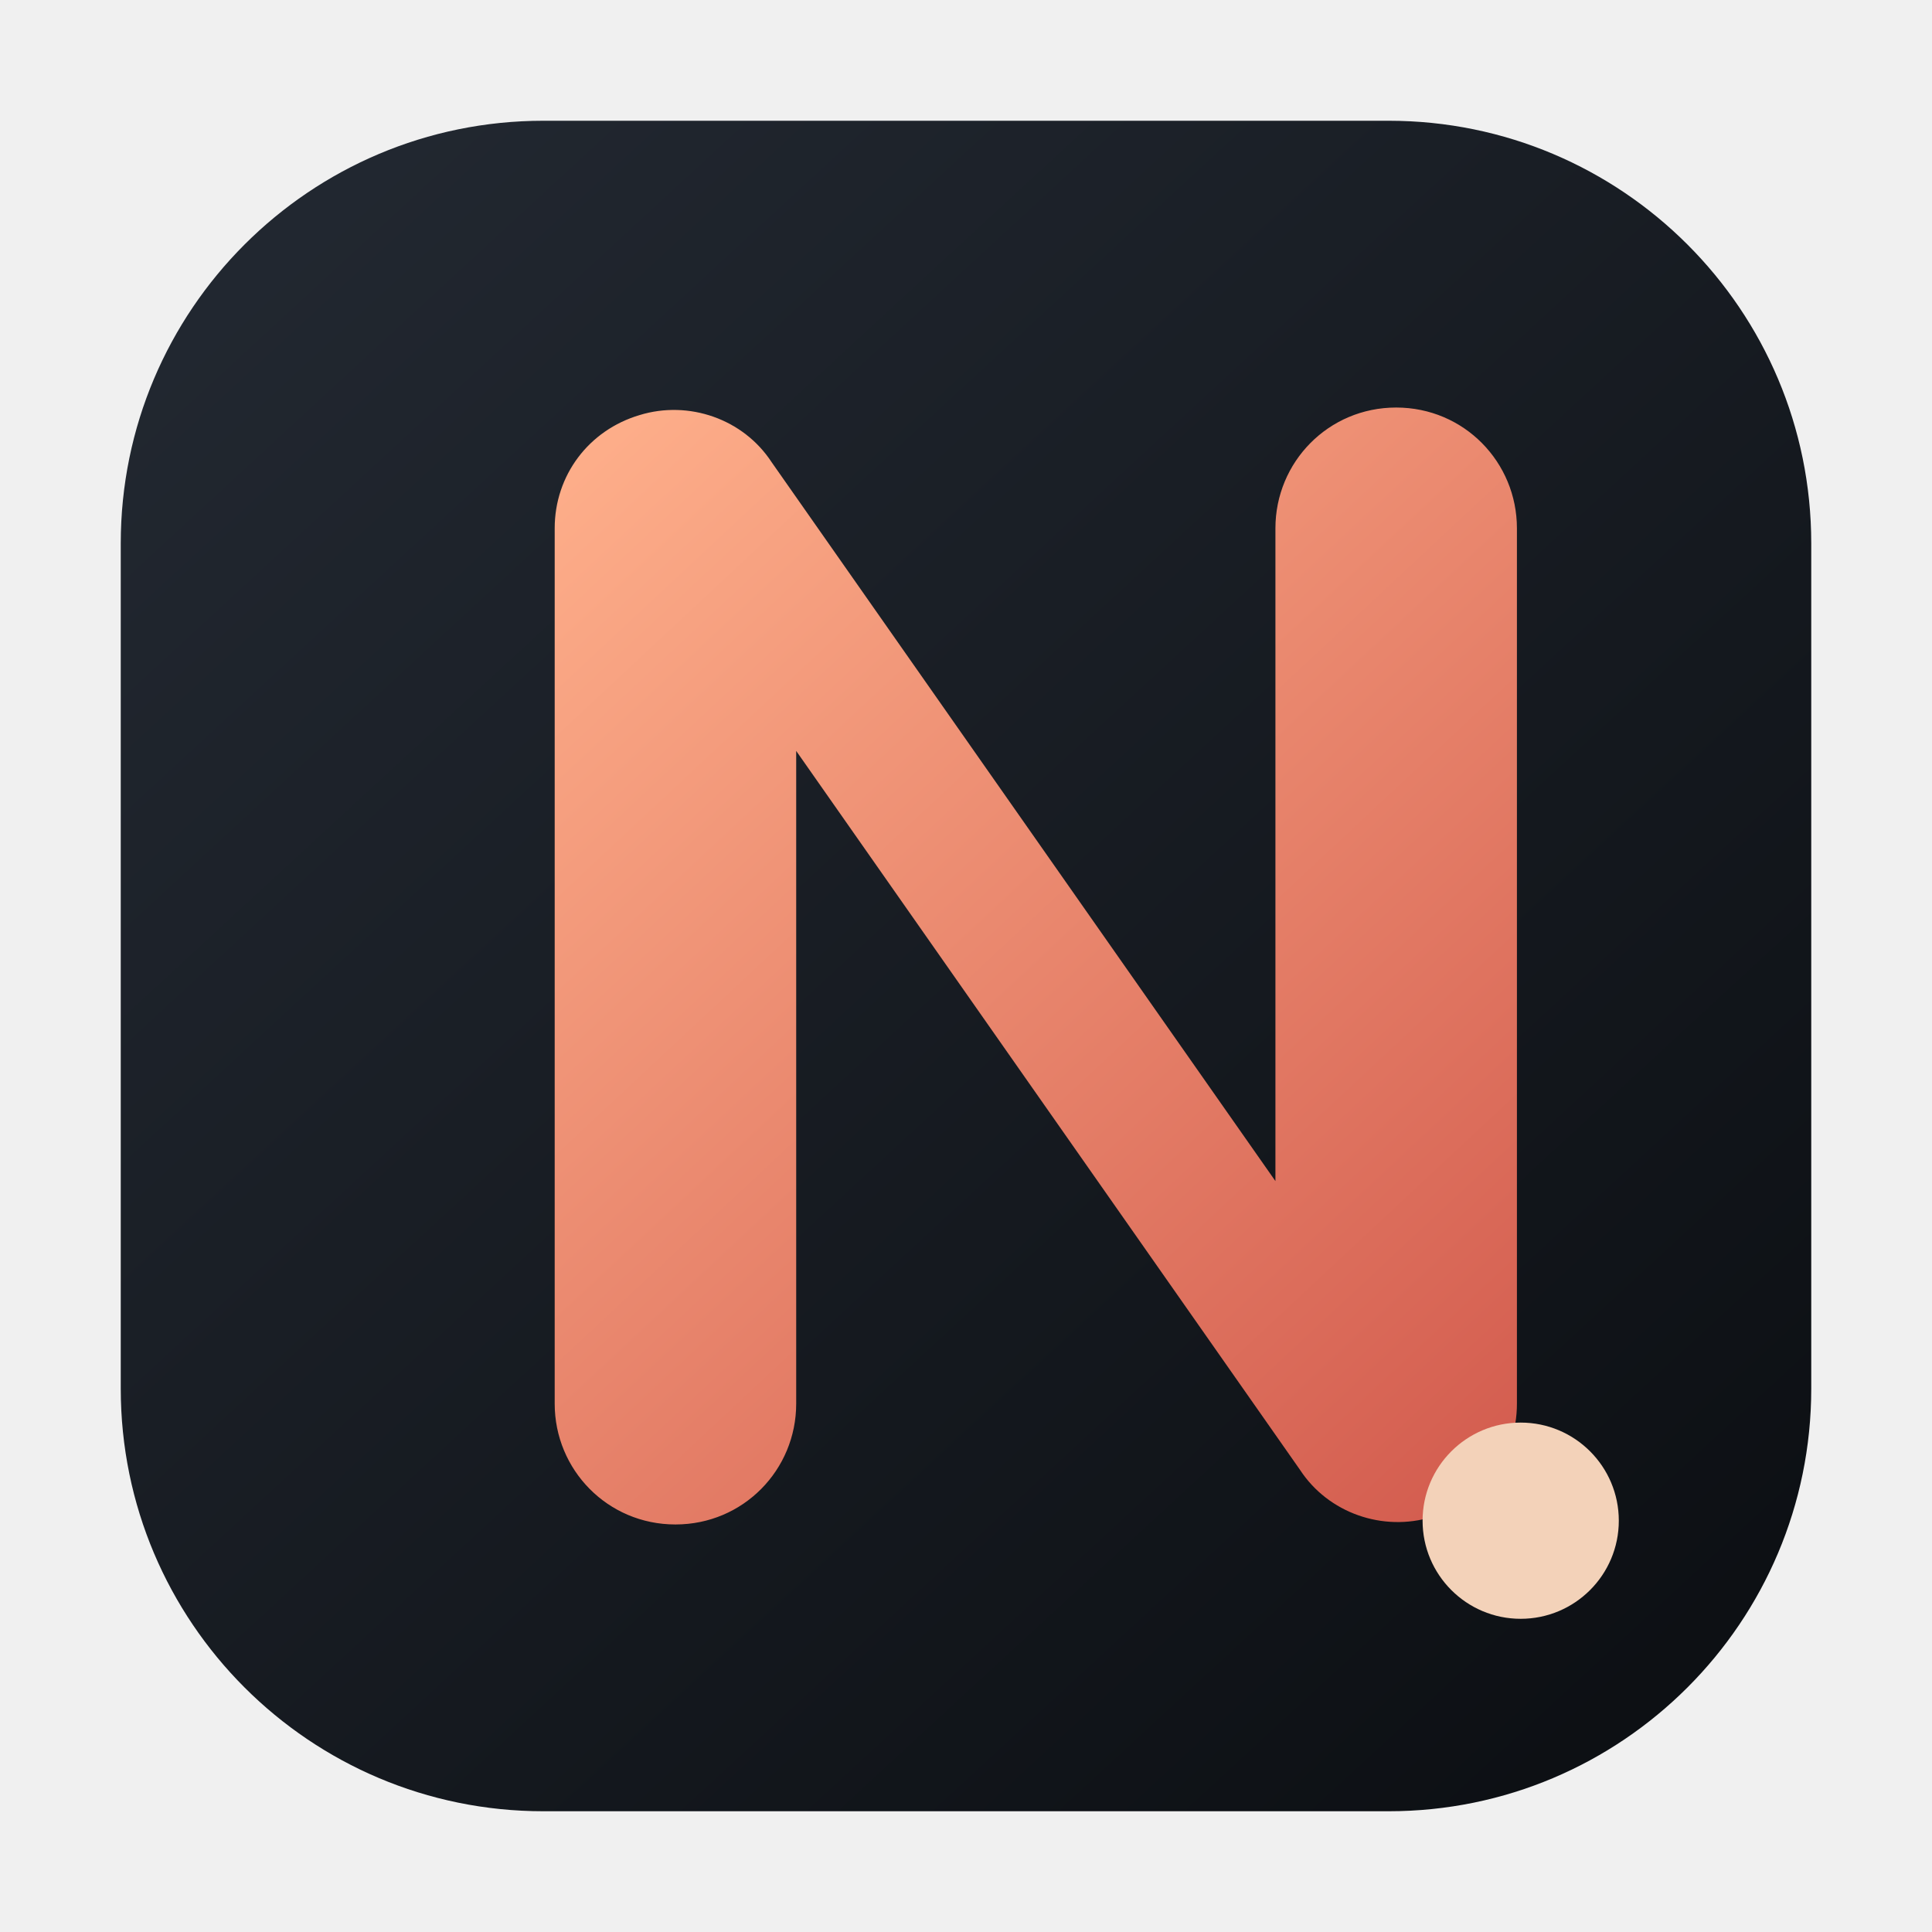
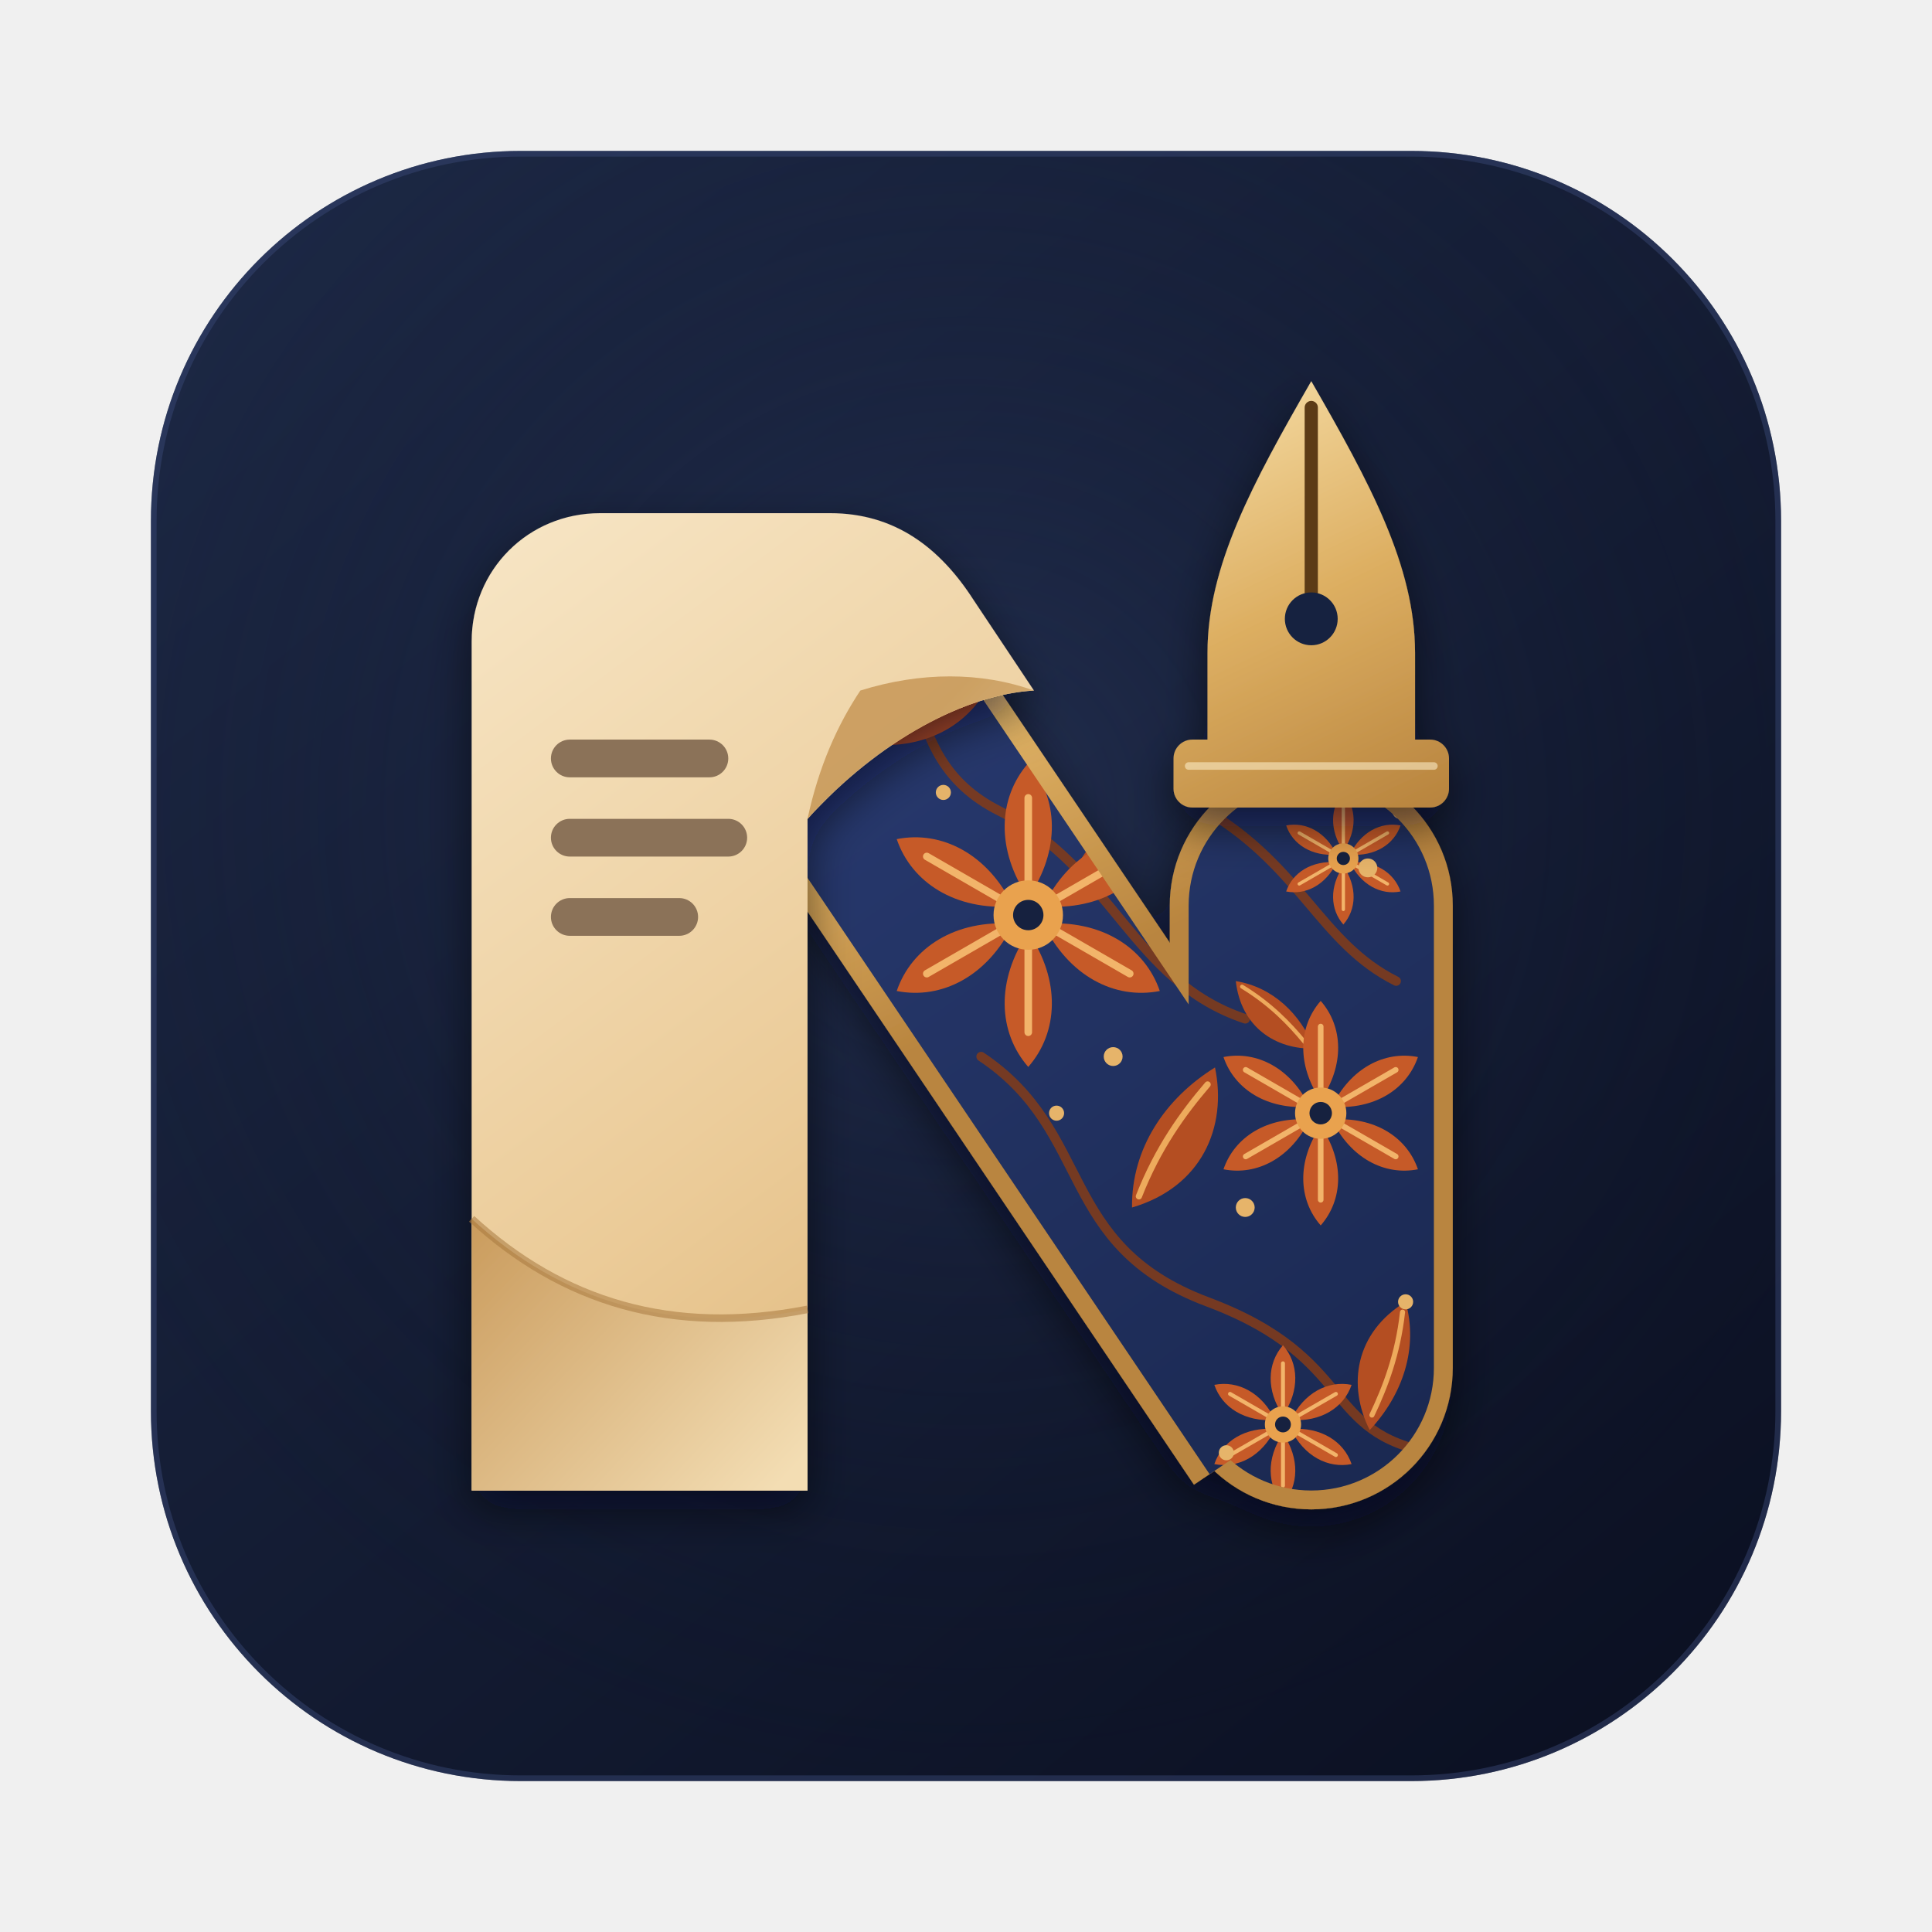
<svg xmlns="http://www.w3.org/2000/svg" viewBox="0 0 1024 1024" role="img" aria-labelledby="title">
  <defs>
-     <linearGradient id="background" x1="128" y1="96" x2="896" y2="928" gradientUnits="userSpaceOnUse">
-       <stop stop-color="#222831" />
-       <stop offset="1" stop-color="#0C0F13" />
+     <linearGradient id="tile" x1="160" y1="80" x2="864" y2="944" gradientUnits="userSpaceOnUse">
+       <stop stop-color="#1D2946" />
+       <stop offset="1" stop-color="#0B1022" />
    </linearGradient>
-     <linearGradient id="stroke" x1="260" y1="244" x2="770" y2="790" gradientUnits="userSpaceOnUse">
-       <stop stop-color="#FFB18C" />
-       <stop offset="1" stop-color="#D45E50" />
+     <linearGradient id="paper" x1="250" y1="270" x2="640" y2="790" gradientUnits="userSpaceOnUse">
+       <stop stop-color="#F7E6C6" />
+       <stop offset=".55" stop-color="#EBCB98" />
+       <stop offset="1" stop-color="#D9AE6E" />
    </linearGradient>
+     <linearGradient id="fold" x1="250" y1="640" x2="410" y2="790" gradientUnits="userSpaceOnUse">
+       <stop stop-color="#C99A5B" />
+       <stop offset="1" stop-color="#F3DDB3" />
+     </linearGradient>
+     <linearGradient id="gold" x1="640" y1="200" x2="750" y2="430" gradientUnits="userSpaceOnUse">
+       <stop stop-color="#F6DDA6" />
+       <stop offset=".5" stop-color="#DDAF62" />
+       <stop offset="1" stop-color="#B9853F" />
+     </linearGradient>
+     <radialGradient id="glow" cx="512" cy="430" r="520" gradientUnits="userSpaceOnUse">
+       <stop stop-color="#2C3B63" stop-opacity=".55" />
+       <stop offset="1" stop-color="#0B1022" stop-opacity="0" />
+     </radialGradient>
+     <filter id="lift" x="-20%" y="-20%" width="140%" height="140%">
+       <feDropShadow dx="0" dy="10" stdDeviation="12" flood-color="#03060F" flood-opacity=".55" />
+     </filter>
+     <mask id="ribbon" maskUnits="userSpaceOnUse" x="0" y="0" width="1024" height="1024">
+       <line x1="430" y1="352" x2="695" y2="745" stroke="#fff" stroke-width="130" />
+       <rect x="630" y="415" width="130" height="375" rx="65" fill="#fff" />
+     </mask>
+     <mask id="rim" maskUnits="userSpaceOnUse" x="0" y="0" width="1024" height="1024">
+       <line x1="430" y1="352" x2="695" y2="745" stroke="#fff" stroke-width="150" />
+       <rect x="620" y="405" width="150" height="395" rx="75" fill="#fff" />
+     </mask>
+     <linearGradient id="indigo" x1="400" y1="280" x2="760" y2="790" gradientUnits="userSpaceOnUse">
+       <stop stop-color="#2A3C74" />
+       <stop offset="1" stop-color="#1A2850" />
+     </linearGradient>
+     <g id="flower">
+       <g fill="#C65A28">
+         <path id="petal" d="M0 -8C-15 -30 -14 -54 0 -70C14 -54 15 -30 0 -8Z" />
+         <use href="#petal" transform="rotate(60)" />
+         <use href="#petal" transform="rotate(120)" />
+         <use href="#petal" transform="rotate(180)" />
+         <use href="#petal" transform="rotate(240)" />
+         <use href="#petal" transform="rotate(300)" />
+       </g>
+       <g stroke="#F2B46A" stroke-width="3.5" stroke-linecap="round">
+         <path id="vein" d="M0 -14V-54" />
+         <use href="#vein" transform="rotate(60)" />
+         <use href="#vein" transform="rotate(120)" />
+         <use href="#vein" transform="rotate(180)" />
+         <use href="#vein" transform="rotate(240)" />
+         <use href="#vein" transform="rotate(300)" />
+       </g>
+       <circle r="16" fill="#E9A24E" />
+       <circle r="7" fill="#16213F" />
+     </g>
+     <g id="leaf">
+       <path d="M0 0C18 -22 46 -30 74 -26C60 0 32 14 0 0Z" fill="#B44E22" />
+       <path d="M6 -2C28 -14 48 -19 66 -22" stroke="#EDAA5C" stroke-width="3" fill="none" stroke-linecap="round" />
+     </g>
  </defs>
-   <rect x="64" y="64" width="896" height="896" rx="224" fill="url(#background)" />
-   <path d="M294 744V280c0-28 18-52 45-60 26-8 55 2 70 25l267 381V280c0-35 28-64 64-64s64 29 64 64v464c0 28-18 52-45 60-26 8-55-2-70-25L422 398v346c0 35-28 64-64 64s-64-29-64-64Z" fill="url(#stroke)" />
-   <circle cx="806" cy="806" r="52" fill="#F3D2B9" />
+   <rect x="80" y="80" width="864" height="864" rx="196" fill="url(#tile)" />
+   <rect x="80" y="80" width="864" height="864" rx="196" fill="url(#glow)" />
+   <rect x="81.5" y="81.5" width="861" height="861" rx="194.5" fill="none" stroke="#3A4B78" stroke-opacity=".45" stroke-width="3" />
+   <g filter="url(#lift)">
+     <rect x="280" y="180" width="560" height="660" fill="url(#gold)" mask="url(#rim)" />
+   </g>
+   <g mask="url(#ribbon)">
+     <rect x="300" y="200" width="520" height="620" fill="url(#indigo)" />
+     <g fill="none" stroke="#7E3B1C" stroke-width="5" stroke-linecap="round" opacity=".9">
+       <path d="M440 300C500 340 470 400 530 430S600 520 660 540" />
+       <path d="M520 560C580 600 560 660 640 690S700 760 760 770" />
+       <path d="M640 430C690 460 700 500 740 520" />
+     </g>
+     <use href="#leaf" transform="translate(470 395) rotate(-25) scale(1.1)" />
+     <use href="#leaf" transform="translate(625 430) rotate(160) scale(1)" />
+     <use href="#leaf" transform="translate(600 640) rotate(-40) scale(1.1)" />
+     <use href="#leaf" transform="translate(745 690) rotate(125) scale(.9)" />
+     <use href="#leaf" transform="translate(655 520) rotate(60) scale(.7)" />
+     <use href="#flower" transform="translate(545 485) scale(1.15)" />
+     <use href="#flower" transform="translate(700 590) scale(.85)" />
+     <use href="#flower" transform="translate(455 330) scale(.7)" />
+     <use href="#flower" transform="translate(680 755) scale(.6)" />
+     <use href="#flower" transform="translate(712 455) scale(.5)" />
+     <g fill="#E6B46A">
+       <circle cx="600" cy="390" r="6" />
+       <circle cx="625" cy="410" r="4" />
+       <circle cx="590" cy="560" r="5" />
+       <circle cx="560" cy="590" r="4" />
+       <circle cx="660" cy="640" r="5" />
+       <circle cx="725" cy="460" r="5" />
+       <circle cx="745" cy="690" r="4" />
+       <circle cx="500" cy="420" r="4" />
+       <circle cx="650" cy="770" r="4" />
+       <circle cx="742" cy="430" r="4" />
+     </g>
+   </g>
+   <g filter="url(#lift)">
+     <path d="M250 790V340C250 302 280 272 318 272H440C474 272 498 290 516 318L548 366C512 368 466 392 428 434V790Z" fill="url(#paper)" />
+     <path d="M428 434C466 392 512 368 548 366C520 356 488 356 456 366C444 384 434 406 428 434Z" fill="url(#fold)" opacity=".9" />
+     <path d="M250 790V646C298 690 356 708 428 694V790Z" fill="url(#fold)" />
+     <path d="M250 646C298 690 356 708 428 694" fill="none" stroke="#A8783F" stroke-opacity=".55" stroke-width="4" />
+     <g fill="#8B7258">
+       <rect x="292" y="392" width="94" height="20" rx="10" />
+       <rect x="292" y="434" width="104" height="20" rx="10" />
+       <rect x="292" y="476" width="78" height="20" rx="10" />
+     </g>
+   </g>
+   <g filter="url(#lift)">
+     <path d="M640 396V346C640 300 664 256 695 202C726 256 750 300 750 346V396Z" fill="url(#gold)" />
+     <path d="M695 216V318" stroke="#5B3A16" stroke-width="7" stroke-linecap="round" />
+     <circle cx="695" cy="328" r="14" fill="#16213F" />
+     <rect x="622" y="392" width="146" height="36" rx="10" fill="url(#gold)" />
+     <path d="M630 406H760" stroke="#FFF1D0" stroke-opacity=".55" stroke-width="4" stroke-linecap="round" />
+   </g>
</svg>
